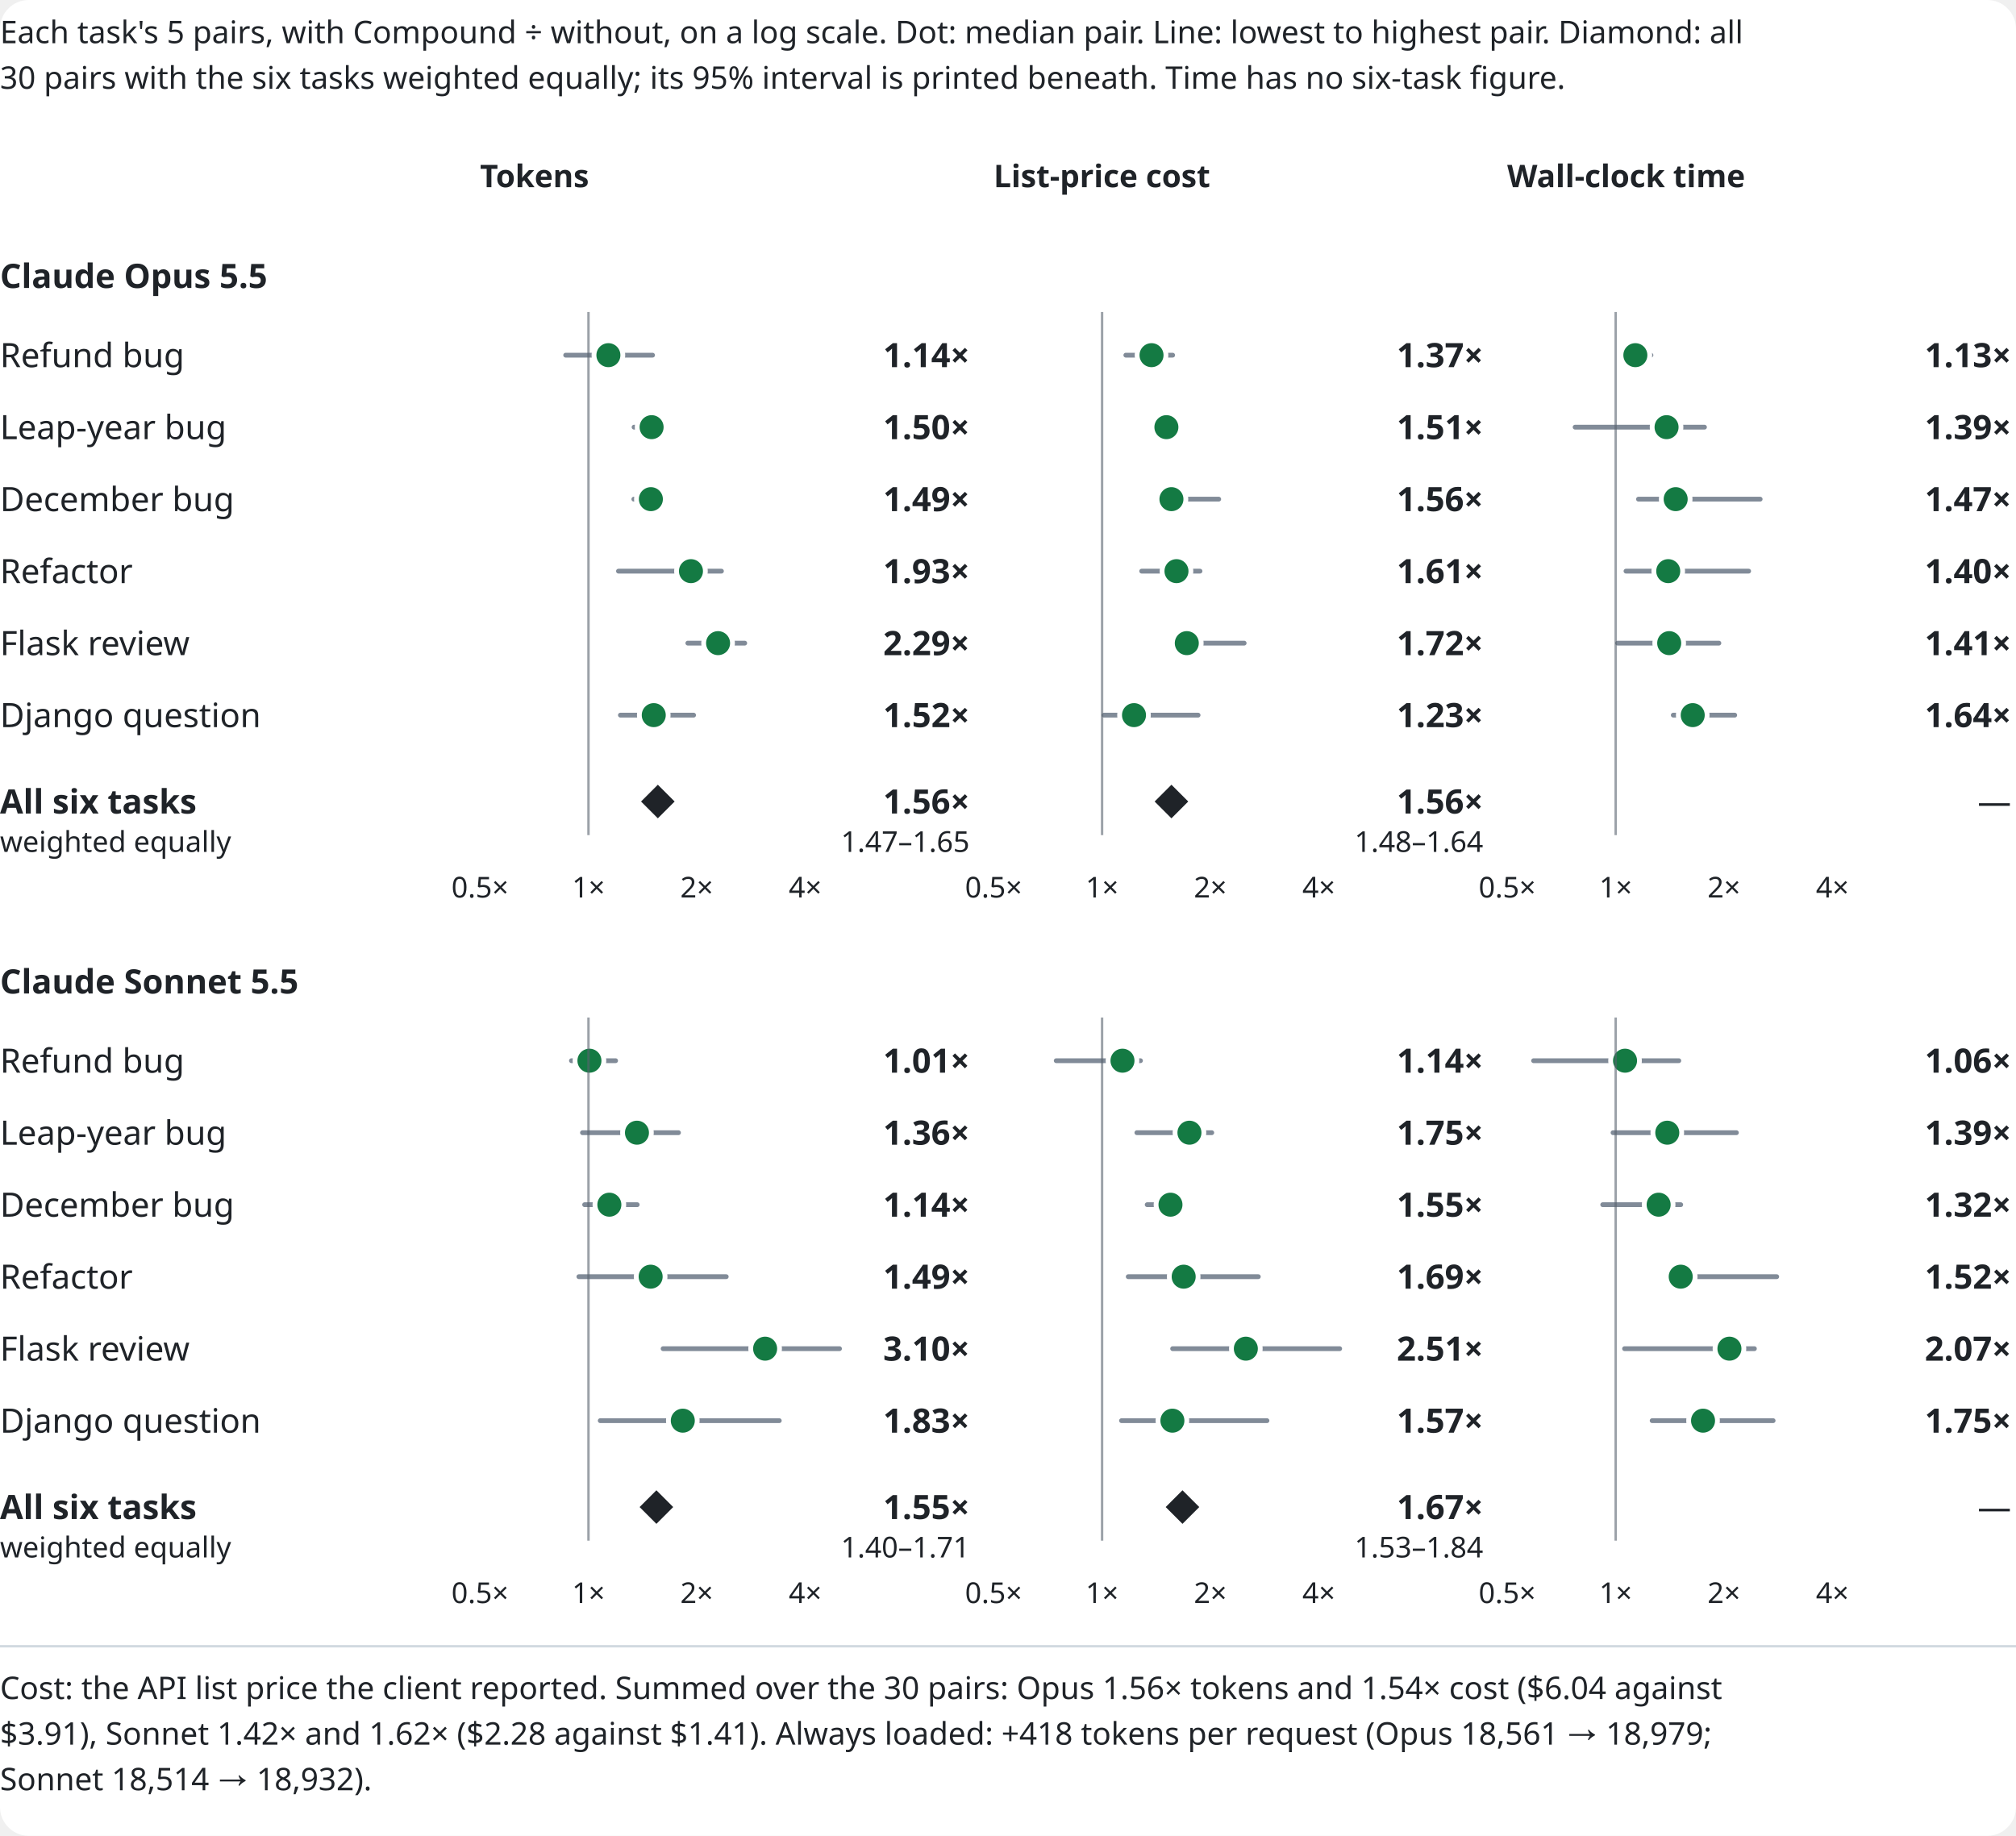
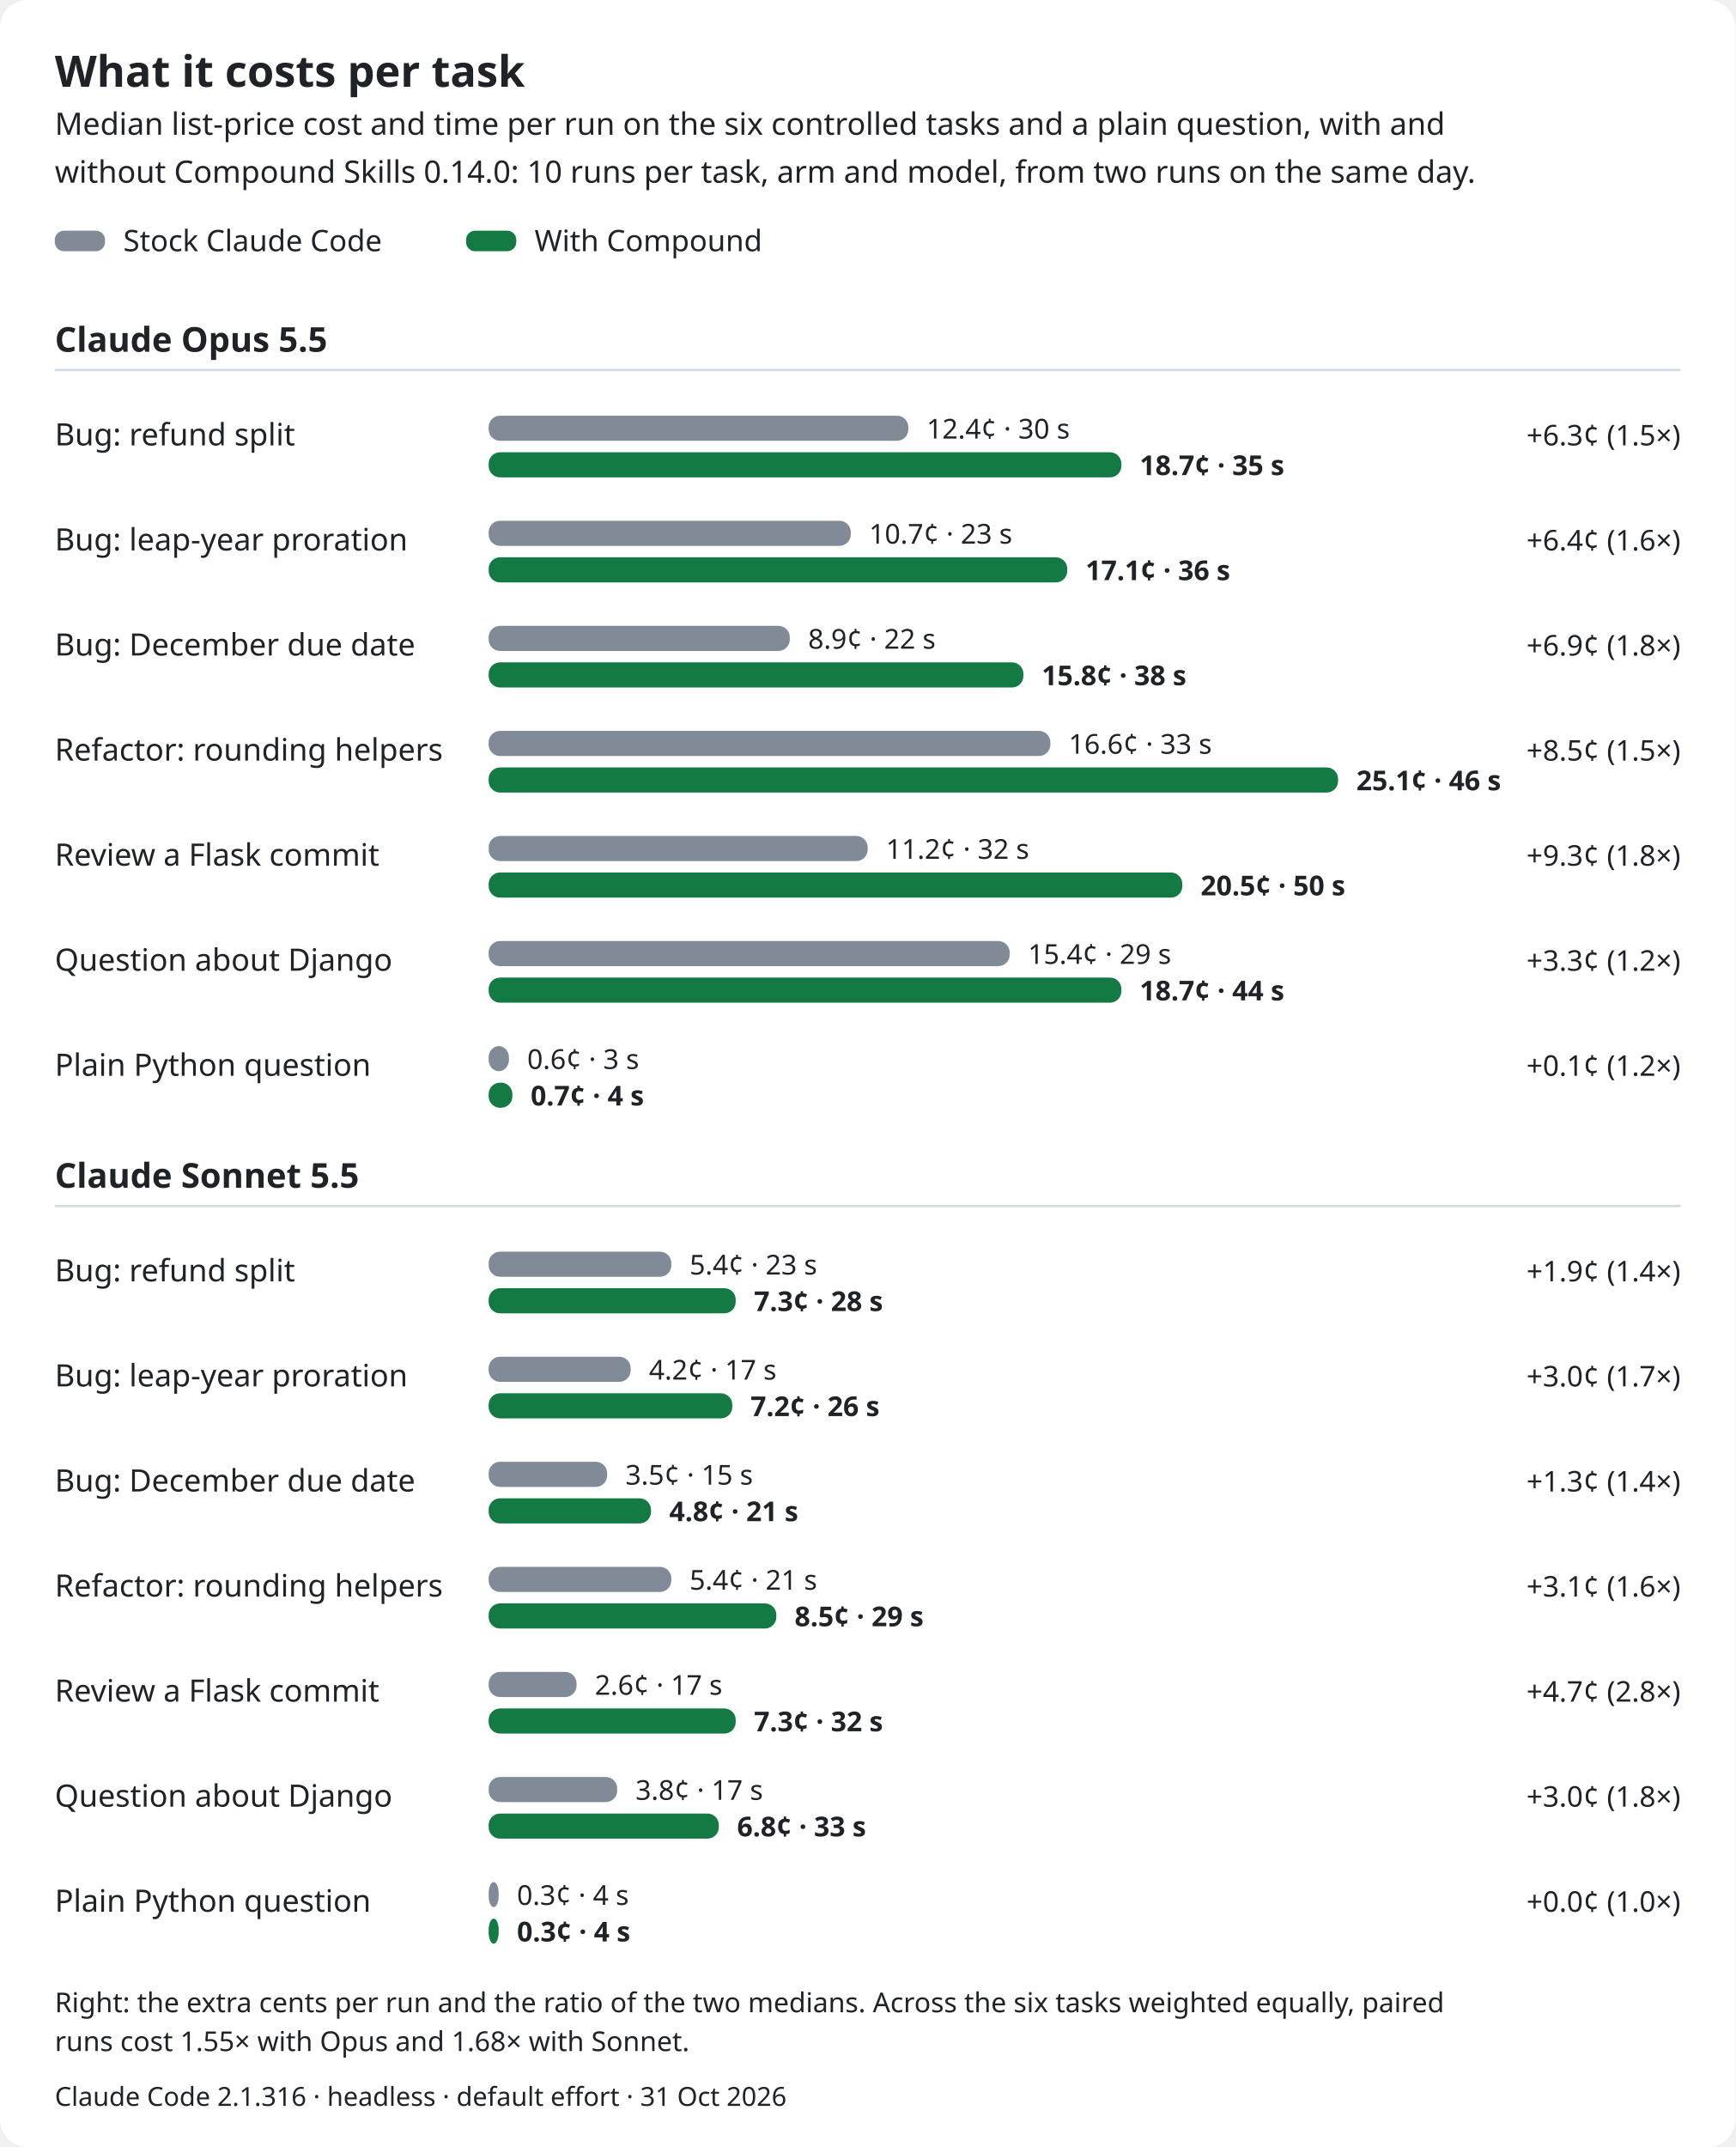
- <svg xmlns="http://www.w3.org/2000/svg" width="840" height="765" viewBox="0 0 840 765" role="img" aria-labelledby="title desc">
+ <svg xmlns="http://www.w3.org/2000/svg" width="760" height="940" viewBox="0 0 760 940" role="img" aria-labelledby="title desc">
  <style>text{font-family:-apple-system,BlinkMacSystemFont,'Segoe UI','Noto Sans',Helvetica,Arial,sans-serif;fill:#1f2328;font-variant-numeric:tabular-nums}.mono{font-family:ui-monospace,SFMono-Regular,'SF Mono',Menlo,Consolas,'Liberation Mono',monospace}</style>
-   <rect width="840" height="765" rx="12" fill="#ffffff" />
-   <text x="0.0" y="18.0" font-size="13" fill="#59636e">Each task's 5 pairs, with Compound ÷ without, on a log scale. Dot: median pair. Line: lowest to highest pair. Diamond: all</text>
-   <text x="0.0" y="37.0" font-size="13" fill="#59636e">30 pairs with the six tasks weighted equally; its 95% interval is printed beneath. Time has no six-task figure.</text>
-   <text x="200.0" y="78.0" font-size="13" font-weight="600">Tokens</text>
-   <text x="414.0" y="78.0" font-size="13" font-weight="600">List-price cost</text>
-   <text x="628.0" y="78.0" font-size="13" font-weight="600">Wall-clock time</text>
-   <text x="0.0" y="120.0" font-size="14" font-weight="600">Claude Opus 5.5</text>
-   <text x="0.0" y="153.0" font-size="14">Refund bug</text>
-   <line x1="235.7" y1="148.0" x2="271.9" y2="148.0" stroke="#818b98" stroke-width="2" stroke-linecap="round" />
-   <circle cx="253.5" cy="148.0" r="6" fill="#147a43" stroke="#ffffff" stroke-width="2" />
-   <text x="404.0" y="153.0" font-size="14" font-weight="600" text-anchor="end">1.14×</text>
-   <line x1="469.1" y1="148.0" x2="488.6" y2="148.0" stroke="#818b98" stroke-width="2" stroke-linecap="round" />
-   <circle cx="479.8" cy="148.0" r="6" fill="#147a43" stroke="#ffffff" stroke-width="2" />
-   <text x="618.0" y="153.0" font-size="14" font-weight="600" text-anchor="end">1.37×</text>
-   <line x1="676.6" y1="148.0" x2="687.9" y2="148.0" stroke="#818b98" stroke-width="2" stroke-linecap="round" />
-   <circle cx="681.4" cy="148.0" r="6" fill="#147a43" stroke="#ffffff" stroke-width="2" />
-   <text x="838.0" y="153.0" font-size="14" font-weight="600" text-anchor="end">1.13×</text>
-   <text x="0.0" y="183.0" font-size="14">Leap-year bug</text>
-   <line x1="264.2" y1="178.0" x2="273.8" y2="178.0" stroke="#818b98" stroke-width="2" stroke-linecap="round" />
-   <circle cx="271.5" cy="178.0" r="6" fill="#147a43" stroke="#ffffff" stroke-width="2" />
-   <text x="404.0" y="183.0" font-size="14" font-weight="600" text-anchor="end">1.50×</text>
-   <line x1="481.3" y1="178.0" x2="491.0" y2="178.0" stroke="#818b98" stroke-width="2" stroke-linecap="round" />
-   <circle cx="486.0" cy="178.0" r="6" fill="#147a43" stroke="#ffffff" stroke-width="2" />
-   <text x="618.0" y="183.0" font-size="14" font-weight="600" text-anchor="end">1.51×</text>
-   <line x1="656.3" y1="178.0" x2="710.2" y2="178.0" stroke="#818b98" stroke-width="2" stroke-linecap="round" />
-   <circle cx="694.4" cy="178.0" r="6" fill="#147a43" stroke="#ffffff" stroke-width="2" />
-   <text x="838.0" y="183.0" font-size="14" font-weight="600" text-anchor="end">1.39×</text>
-   <text x="0.0" y="213.0" font-size="14">December bug</text>
-   <line x1="264.1" y1="208.0" x2="274.5" y2="208.0" stroke="#818b98" stroke-width="2" stroke-linecap="round" />
-   <circle cx="271.2" cy="208.0" r="6" fill="#147a43" stroke="#ffffff" stroke-width="2" />
-   <text x="404.0" y="213.0" font-size="14" font-weight="600" text-anchor="end">1.49×</text>
-   <line x1="485.3" y1="208.0" x2="507.8" y2="208.0" stroke="#818b98" stroke-width="2" stroke-linecap="round" />
-   <circle cx="488.1" cy="208.0" r="6" fill="#147a43" stroke="#ffffff" stroke-width="2" />
-   <text x="618.0" y="213.0" font-size="14" font-weight="600" text-anchor="end">1.56×</text>
-   <line x1="682.7" y1="208.0" x2="733.4" y2="208.0" stroke="#818b98" stroke-width="2" stroke-linecap="round" />
-   <circle cx="698.2" cy="208.0" r="6" fill="#147a43" stroke="#ffffff" stroke-width="2" />
-   <text x="838.0" y="213.0" font-size="14" font-weight="600" text-anchor="end">1.47×</text>
-   <text x="0.0" y="243.0" font-size="14">Refactor</text>
-   <line x1="257.7" y1="238.0" x2="300.6" y2="238.0" stroke="#818b98" stroke-width="2" stroke-linecap="round" />
-   <circle cx="287.9" cy="238.0" r="6" fill="#147a43" stroke="#ffffff" stroke-width="2" />
-   <text x="404.0" y="243.0" font-size="14" font-weight="600" text-anchor="end">1.93×</text>
-   <line x1="475.7" y1="238.0" x2="500.0" y2="238.0" stroke="#818b98" stroke-width="2" stroke-linecap="round" />
-   <circle cx="490.2" cy="238.0" r="6" fill="#147a43" stroke="#ffffff" stroke-width="2" />
-   <text x="618.0" y="243.0" font-size="14" font-weight="600" text-anchor="end">1.61×</text>
-   <line x1="677.5" y1="238.0" x2="728.6" y2="238.0" stroke="#818b98" stroke-width="2" stroke-linecap="round" />
-   <circle cx="695.1" cy="238.0" r="6" fill="#147a43" stroke="#ffffff" stroke-width="2" />
-   <text x="838.0" y="243.0" font-size="14" font-weight="600" text-anchor="end">1.40×</text>
-   <text x="0.0" y="273.0" font-size="14">Flask review</text>
-   <line x1="286.6" y1="268.0" x2="310.3" y2="268.0" stroke="#818b98" stroke-width="2" stroke-linecap="round" />
-   <circle cx="299.2" cy="268.0" r="6" fill="#147a43" stroke="#ffffff" stroke-width="2" />
-   <text x="404.0" y="273.0" font-size="14" font-weight="600" text-anchor="end">2.29×</text>
-   <line x1="493.6" y1="268.0" x2="518.4" y2="268.0" stroke="#818b98" stroke-width="2" stroke-linecap="round" />
-   <circle cx="494.5" cy="268.0" r="6" fill="#147a43" stroke="#ffffff" stroke-width="2" />
-   <text x="618.0" y="273.0" font-size="14" font-weight="600" text-anchor="end">1.72×</text>
-   <line x1="674.0" y1="268.0" x2="716.2" y2="268.0" stroke="#818b98" stroke-width="2" stroke-linecap="round" />
-   <circle cx="695.5" cy="268.0" r="6" fill="#147a43" stroke="#ffffff" stroke-width="2" />
-   <text x="838.0" y="273.0" font-size="14" font-weight="600" text-anchor="end">1.41×</text>
-   <text x="0.0" y="303.0" font-size="14">Django question</text>
-   <line x1="258.5" y1="298.0" x2="289.0" y2="298.0" stroke="#818b98" stroke-width="2" stroke-linecap="round" />
-   <circle cx="272.4" cy="298.0" r="6" fill="#147a43" stroke="#ffffff" stroke-width="2" />
-   <text x="404.0" y="303.0" font-size="14" font-weight="600" text-anchor="end">1.52×</text>
-   <line x1="460.0" y1="298.0" x2="499.2" y2="298.0" stroke="#818b98" stroke-width="2" stroke-linecap="round" />
-   <circle cx="472.5" cy="298.0" r="6" fill="#147a43" stroke="#ffffff" stroke-width="2" />
-   <text x="618.0" y="303.0" font-size="14" font-weight="600" text-anchor="end">1.23×</text>
-   <line x1="697.2" y1="298.0" x2="722.8" y2="298.0" stroke="#818b98" stroke-width="2" stroke-linecap="round" />
-   <circle cx="705.3" cy="298.0" r="6" fill="#147a43" stroke="#ffffff" stroke-width="2" />
-   <text x="838.0" y="303.0" font-size="14" font-weight="600" text-anchor="end">1.64×</text>
-   <text x="0.0" y="339.0" font-size="14" font-weight="600">All six tasks</text>
-   <text x="0.0" y="355.0" font-size="12" fill="#59636e">weighted equally</text>
-   <path d="M274.1,327.0 L281.1,334.0 L274.1,341.0 L267.1,334.0 Z" fill="#1f2328" />
-   <text x="404.0" y="339.0" font-size="14" font-weight="600" text-anchor="end">1.56×</text>
-   <text x="404.0" y="355.0" font-size="12" text-anchor="end" fill="#59636e">1.47–1.65</text>
-   <path d="M488.1,327.0 L495.1,334.0 L488.1,341.0 L481.1,334.0 Z" fill="#1f2328" />
-   <text x="618.0" y="339.0" font-size="14" font-weight="600" text-anchor="end">1.56×</text>
-   <text x="618.0" y="355.0" font-size="12" text-anchor="end" fill="#59636e">1.48–1.64</text>
-   <text x="838.0" y="339.0" font-size="14" text-anchor="end" fill="#59636e">—</text>
-   <line x1="245.2" y1="130.0" x2="245.2" y2="348.0" stroke="#59636e" stroke-width="1" stroke-opacity="0.6" />
-   <text x="200.0" y="374.0" font-size="12" text-anchor="middle" fill="#59636e">0.5×</text>
-   <text x="245.2" y="374.0" font-size="12" text-anchor="middle" fill="#59636e">1×</text>
-   <text x="290.3" y="374.0" font-size="12" text-anchor="middle" fill="#59636e">2×</text>
-   <text x="335.5" y="374.0" font-size="12" text-anchor="middle" fill="#59636e">4×</text>
-   <line x1="459.2" y1="130.0" x2="459.2" y2="348.0" stroke="#59636e" stroke-width="1" stroke-opacity="0.6" />
-   <text x="414.0" y="374.0" font-size="12" text-anchor="middle" fill="#59636e">0.5×</text>
-   <text x="459.2" y="374.0" font-size="12" text-anchor="middle" fill="#59636e">1×</text>
-   <text x="504.3" y="374.0" font-size="12" text-anchor="middle" fill="#59636e">2×</text>
-   <text x="549.5" y="374.0" font-size="12" text-anchor="middle" fill="#59636e">4×</text>
-   <line x1="673.2" y1="130.0" x2="673.2" y2="348.0" stroke="#59636e" stroke-width="1" stroke-opacity="0.6" />
-   <text x="628.0" y="374.0" font-size="12" text-anchor="middle" fill="#59636e">0.5×</text>
-   <text x="673.2" y="374.0" font-size="12" text-anchor="middle" fill="#59636e">1×</text>
-   <text x="718.3" y="374.0" font-size="12" text-anchor="middle" fill="#59636e">2×</text>
-   <text x="763.5" y="374.0" font-size="12" text-anchor="middle" fill="#59636e">4×</text>
-   <text x="0.0" y="414.0" font-size="14" font-weight="600">Claude Sonnet 5.5</text>
-   <text x="0.0" y="447.0" font-size="14">Refund bug</text>
-   <line x1="238.1" y1="442.0" x2="256.5" y2="442.0" stroke="#818b98" stroke-width="2" stroke-linecap="round" />
-   <circle cx="245.6" cy="442.0" r="6" fill="#147a43" stroke="#ffffff" stroke-width="2" />
-   <text x="404.0" y="447.0" font-size="14" font-weight="600" text-anchor="end">1.01×</text>
-   <line x1="440.1" y1="442.0" x2="475.2" y2="442.0" stroke="#818b98" stroke-width="2" stroke-linecap="round" />
-   <circle cx="467.7" cy="442.0" r="6" fill="#147a43" stroke="#ffffff" stroke-width="2" />
-   <text x="618.0" y="447.0" font-size="14" font-weight="600" text-anchor="end">1.14×</text>
-   <line x1="639.0" y1="442.0" x2="699.5" y2="442.0" stroke="#818b98" stroke-width="2" stroke-linecap="round" />
-   <circle cx="677.1" cy="442.0" r="6" fill="#147a43" stroke="#ffffff" stroke-width="2" />
-   <text x="838.0" y="447.0" font-size="14" font-weight="600" text-anchor="end">1.06×</text>
-   <text x="0.0" y="477.0" font-size="14">Leap-year bug</text>
-   <line x1="242.7" y1="472.0" x2="282.7" y2="472.0" stroke="#818b98" stroke-width="2" stroke-linecap="round" />
-   <circle cx="265.4" cy="472.0" r="6" fill="#147a43" stroke="#ffffff" stroke-width="2" />
-   <text x="404.0" y="477.0" font-size="14" font-weight="600" text-anchor="end">1.36×</text>
-   <line x1="473.7" y1="472.0" x2="504.9" y2="472.0" stroke="#818b98" stroke-width="2" stroke-linecap="round" />
-   <circle cx="495.6" cy="472.0" r="6" fill="#147a43" stroke="#ffffff" stroke-width="2" />
-   <text x="618.0" y="477.0" font-size="14" font-weight="600" text-anchor="end">1.75×</text>
-   <line x1="672.1" y1="472.0" x2="723.5" y2="472.0" stroke="#818b98" stroke-width="2" stroke-linecap="round" />
-   <circle cx="694.7" cy="472.0" r="6" fill="#147a43" stroke="#ffffff" stroke-width="2" />
-   <text x="838.0" y="477.0" font-size="14" font-weight="600" text-anchor="end">1.39×</text>
-   <text x="0.0" y="507.0" font-size="14">December bug</text>
-   <line x1="243.6" y1="502.0" x2="265.5" y2="502.0" stroke="#818b98" stroke-width="2" stroke-linecap="round" />
-   <circle cx="253.9" cy="502.0" r="6" fill="#147a43" stroke="#ffffff" stroke-width="2" />
-   <text x="404.0" y="507.0" font-size="14" font-weight="600" text-anchor="end">1.14×</text>
-   <line x1="478.0" y1="502.0" x2="493.4" y2="502.0" stroke="#818b98" stroke-width="2" stroke-linecap="round" />
-   <circle cx="487.7" cy="502.0" r="6" fill="#147a43" stroke="#ffffff" stroke-width="2" />
-   <text x="618.0" y="507.0" font-size="14" font-weight="600" text-anchor="end">1.55×</text>
-   <line x1="667.8" y1="502.0" x2="700.3" y2="502.0" stroke="#818b98" stroke-width="2" stroke-linecap="round" />
-   <circle cx="691.1" cy="502.0" r="6" fill="#147a43" stroke="#ffffff" stroke-width="2" />
-   <text x="838.0" y="507.0" font-size="14" font-weight="600" text-anchor="end">1.32×</text>
-   <text x="0.0" y="537.0" font-size="14">Refactor</text>
-   <line x1="241.2" y1="532.0" x2="302.6" y2="532.0" stroke="#818b98" stroke-width="2" stroke-linecap="round" />
-   <circle cx="271.1" cy="532.0" r="6" fill="#147a43" stroke="#ffffff" stroke-width="2" />
-   <text x="404.0" y="537.0" font-size="14" font-weight="600" text-anchor="end">1.49×</text>
-   <line x1="470.1" y1="532.0" x2="524.3" y2="532.0" stroke="#818b98" stroke-width="2" stroke-linecap="round" />
-   <circle cx="493.2" cy="532.0" r="6" fill="#147a43" stroke="#ffffff" stroke-width="2" />
-   <text x="618.0" y="537.0" font-size="14" font-weight="600" text-anchor="end">1.69×</text>
-   <line x1="695.2" y1="532.0" x2="740.3" y2="532.0" stroke="#818b98" stroke-width="2" stroke-linecap="round" />
-   <circle cx="700.3" cy="532.0" r="6" fill="#147a43" stroke="#ffffff" stroke-width="2" />
-   <text x="838.0" y="537.0" font-size="14" font-weight="600" text-anchor="end">1.52×</text>
-   <text x="0.0" y="567.0" font-size="14">Flask review</text>
-   <line x1="276.3" y1="562.0" x2="349.8" y2="562.0" stroke="#818b98" stroke-width="2" stroke-linecap="round" />
-   <circle cx="318.8" cy="562.0" r="6" fill="#147a43" stroke="#ffffff" stroke-width="2" />
-   <text x="404.0" y="567.0" font-size="14" font-weight="600" text-anchor="end">3.10×</text>
-   <line x1="488.6" y1="562.0" x2="558.2" y2="562.0" stroke="#818b98" stroke-width="2" stroke-linecap="round" />
-   <circle cx="519.1" cy="562.0" r="6" fill="#147a43" stroke="#ffffff" stroke-width="2" />
-   <text x="618.0" y="567.0" font-size="14" font-weight="600" text-anchor="end">2.51×</text>
-   <line x1="676.9" y1="562.0" x2="731.0" y2="562.0" stroke="#818b98" stroke-width="2" stroke-linecap="round" />
-   <circle cx="720.6" cy="562.0" r="6" fill="#147a43" stroke="#ffffff" stroke-width="2" />
-   <text x="838.0" y="567.0" font-size="14" font-weight="600" text-anchor="end">2.07×</text>
-   <text x="0.0" y="597.0" font-size="14">Django question</text>
-   <line x1="250.1" y1="592.0" x2="324.7" y2="592.0" stroke="#818b98" stroke-width="2" stroke-linecap="round" />
-   <circle cx="284.5" cy="592.0" r="6" fill="#147a43" stroke="#ffffff" stroke-width="2" />
-   <text x="404.0" y="597.0" font-size="14" font-weight="600" text-anchor="end">1.83×</text>
-   <line x1="467.3" y1="592.0" x2="527.9" y2="592.0" stroke="#818b98" stroke-width="2" stroke-linecap="round" />
-   <circle cx="488.5" cy="592.0" r="6" fill="#147a43" stroke="#ffffff" stroke-width="2" />
-   <text x="618.0" y="597.0" font-size="14" font-weight="600" text-anchor="end">1.57×</text>
-   <line x1="688.4" y1="592.0" x2="738.8" y2="592.0" stroke="#818b98" stroke-width="2" stroke-linecap="round" />
-   <circle cx="709.6" cy="592.0" r="6" fill="#147a43" stroke="#ffffff" stroke-width="2" />
-   <text x="838.0" y="597.0" font-size="14" font-weight="600" text-anchor="end">1.75×</text>
-   <text x="0.0" y="633.0" font-size="14" font-weight="600">All six tasks</text>
-   <text x="0.0" y="649.0" font-size="12" fill="#59636e">weighted equally</text>
-   <path d="M273.5,621.0 L280.5,628.0 L273.5,635.0 L266.5,628.0 Z" fill="#1f2328" />
-   <text x="404.0" y="633.0" font-size="14" font-weight="600" text-anchor="end">1.55×</text>
-   <text x="404.0" y="649.0" font-size="12" text-anchor="end" fill="#59636e">1.40–1.71</text>
-   <path d="M492.7,621.0 L499.7,628.0 L492.7,635.0 L485.7,628.0 Z" fill="#1f2328" />
-   <text x="618.0" y="633.0" font-size="14" font-weight="600" text-anchor="end">1.67×</text>
-   <text x="618.0" y="649.0" font-size="12" text-anchor="end" fill="#59636e">1.53–1.84</text>
-   <text x="838.0" y="633.0" font-size="14" text-anchor="end" fill="#59636e">—</text>
-   <line x1="245.2" y1="424.0" x2="245.2" y2="642.0" stroke="#59636e" stroke-width="1" stroke-opacity="0.6" />
-   <text x="200.0" y="668.0" font-size="12" text-anchor="middle" fill="#59636e">0.5×</text>
-   <text x="245.2" y="668.0" font-size="12" text-anchor="middle" fill="#59636e">1×</text>
-   <text x="290.3" y="668.0" font-size="12" text-anchor="middle" fill="#59636e">2×</text>
-   <text x="335.5" y="668.0" font-size="12" text-anchor="middle" fill="#59636e">4×</text>
-   <line x1="459.2" y1="424.0" x2="459.2" y2="642.0" stroke="#59636e" stroke-width="1" stroke-opacity="0.6" />
-   <text x="414.0" y="668.0" font-size="12" text-anchor="middle" fill="#59636e">0.5×</text>
-   <text x="459.2" y="668.0" font-size="12" text-anchor="middle" fill="#59636e">1×</text>
-   <text x="504.3" y="668.0" font-size="12" text-anchor="middle" fill="#59636e">2×</text>
-   <text x="549.5" y="668.0" font-size="12" text-anchor="middle" fill="#59636e">4×</text>
-   <line x1="673.2" y1="424.0" x2="673.2" y2="642.0" stroke="#59636e" stroke-width="1" stroke-opacity="0.6" />
-   <text x="628.0" y="668.0" font-size="12" text-anchor="middle" fill="#59636e">0.5×</text>
-   <text x="673.2" y="668.0" font-size="12" text-anchor="middle" fill="#59636e">1×</text>
-   <text x="718.3" y="668.0" font-size="12" text-anchor="middle" fill="#59636e">2×</text>
-   <text x="763.5" y="668.0" font-size="12" text-anchor="middle" fill="#59636e">4×</text>
-   <line x1="0.0" y1="686.0" x2="840.0" y2="686.0" stroke="#d1d9e0" stroke-width="1" />
-   <text x="0.0" y="708.0" font-size="13" fill="#59636e">Cost: the API list price the client reported. Summed over the 30 pairs: Opus 1.56× tokens and 1.54× cost ($6.04 against</text>
-   <text x="0.0" y="727.0" font-size="13" fill="#59636e">$3.91), Sonnet 1.42× and 1.62× ($2.28 against $1.41). Always loaded: +418 tokens per request (Opus 18,561 → 18,979;</text>
-   <text x="0.0" y="746.0" font-size="13" fill="#59636e">Sonnet 18,514 → 18,932).</text>
+   <rect width="760" height="940" rx="12" fill="#ffffff" />
+   <text x="24.0" y="38.0" font-size="19" font-weight="600">What it costs per task</text>
+   <text x="24.0" y="59.0" font-size="13.5" fill="#59636e">Median list-price cost and time per run on the six controlled tasks and a plain question, with and</text>
+   <text x="24.0" y="80.0" font-size="13.5" fill="#59636e">without Compound Skills 0.14.0: 10 runs per task, arm and model, from two runs on the same day.</text>
+   <rect x="24.0" y="101.0" width="22.0" height="9.0" rx="4" fill="#818b98" />
+   <text x="54.0" y="110.0" font-size="13" fill="#59636e">Stock Claude Code</text>
+   <rect x="204.1" y="101.0" width="22.0" height="9.0" rx="4" fill="#147a43" />
+   <text x="234.1" y="110.0" font-size="13" fill="#59636e">With Compound</text>
+   <text x="24.0" y="154.0" font-size="15" font-weight="600">Claude Opus 5.5</text>
+   <line x1="24.0" y1="162.0" x2="736.0" y2="162.0" stroke="#d1d9e0" stroke-width="1" />
+   <text x="24.0" y="195.0" font-size="13.5">Bug: refund split</text>
+   <rect x="214.0" y="182.0" width="183.8" height="11.0" rx="5" fill="#818b98" />
+   <text x="405.8" y="192.0" font-size="12" fill="#59636e">12.4¢ · 30 s</text>
+   <rect x="214.0" y="198.0" width="277.1" height="11.0" rx="5" fill="#147a43" />
+   <text x="499.1" y="208.0" font-size="12" font-weight="600" fill="#147a43">18.7¢ · 35 s</text>
+   <text x="736.0" y="195.0" font-size="12.5" text-anchor="end" fill="#59636e">+6.3¢ (1.5×)</text>
+   <text x="24.0" y="241.0" font-size="13.5">Bug: leap-year proration</text>
+   <rect x="214.0" y="228.0" width="158.6" height="11.0" rx="5" fill="#818b98" />
+   <text x="380.6" y="238.0" font-size="12" fill="#59636e">10.7¢ · 23 s</text>
+   <rect x="214.0" y="244.0" width="253.4" height="11.0" rx="5" fill="#147a43" />
+   <text x="475.4" y="254.0" font-size="12" font-weight="600" fill="#147a43">17.1¢ · 36 s</text>
+   <text x="736.0" y="241.0" font-size="12.5" text-anchor="end" fill="#59636e">+6.4¢ (1.6×)</text>
+   <text x="24.0" y="287.0" font-size="13.5">Bug: December due date</text>
+   <rect x="214.0" y="274.0" width="131.9" height="11.0" rx="5" fill="#818b98" />
+   <text x="353.9" y="284.0" font-size="12" fill="#59636e">8.9¢ · 22 s</text>
+   <rect x="214.0" y="290.0" width="234.2" height="11.0" rx="5" fill="#147a43" />
+   <text x="456.2" y="300.0" font-size="12" font-weight="600" fill="#147a43">15.8¢ · 38 s</text>
+   <text x="736.0" y="287.0" font-size="12.5" text-anchor="end" fill="#59636e">+6.9¢ (1.8×)</text>
+   <text x="24.0" y="333.0" font-size="13.5">Refactor: rounding helpers</text>
+   <rect x="214.0" y="320.0" width="246.0" height="11.0" rx="5" fill="#818b98" />
+   <text x="468.0" y="330.0" font-size="12" fill="#59636e">16.6¢ · 33 s</text>
+   <rect x="214.0" y="336.0" width="372.0" height="11.0" rx="5" fill="#147a43" />
+   <text x="594.0" y="346.0" font-size="12" font-weight="600" fill="#147a43">25.1¢ · 46 s</text>
+   <text x="736.0" y="333.0" font-size="12.5" text-anchor="end" fill="#59636e">+8.5¢ (1.5×)</text>
+   <text x="24.0" y="379.0" font-size="13.5">Review a Flask commit</text>
+   <rect x="214.0" y="366.0" width="166.0" height="11.0" rx="5" fill="#818b98" />
+   <text x="388.0" y="376.0" font-size="12" fill="#59636e">11.2¢ · 32 s</text>
+   <rect x="214.0" y="382.0" width="303.8" height="11.0" rx="5" fill="#147a43" />
+   <text x="525.8" y="392.0" font-size="12" font-weight="600" fill="#147a43">20.5¢ · 50 s</text>
+   <text x="736.0" y="379.0" font-size="12.5" text-anchor="end" fill="#59636e">+9.3¢ (1.8×)</text>
+   <text x="24.0" y="425.0" font-size="13.5">Question about Django</text>
+   <rect x="214.0" y="412.0" width="228.2" height="11.0" rx="5" fill="#818b98" />
+   <text x="450.2" y="422.0" font-size="12" fill="#59636e">15.4¢ · 29 s</text>
+   <rect x="214.0" y="428.0" width="277.1" height="11.0" rx="5" fill="#147a43" />
+   <text x="499.1" y="438.0" font-size="12" font-weight="600" fill="#147a43">18.7¢ · 44 s</text>
+   <text x="736.0" y="425.0" font-size="12.5" text-anchor="end" fill="#59636e">+3.3¢ (1.2×)</text>
+   <text x="24.0" y="471.0" font-size="13.5">Plain Python question</text>
+   <rect x="214.0" y="458.0" width="8.9" height="11.0" rx="5" fill="#818b98" />
+   <text x="230.9" y="468.0" font-size="12" fill="#59636e">0.6¢ · 3 s</text>
+   <rect x="214.0" y="474.0" width="10.4" height="11.0" rx="5" fill="#147a43" />
+   <text x="232.4" y="484.0" font-size="12" font-weight="600" fill="#147a43">0.7¢ · 4 s</text>
+   <text x="736.0" y="471.0" font-size="12.5" text-anchor="end" fill="#59636e">+0.1¢ (1.2×)</text>
+   <text x="24.0" y="520.0" font-size="15" font-weight="600">Claude Sonnet 5.5</text>
+   <line x1="24.0" y1="528.0" x2="736.0" y2="528.0" stroke="#d1d9e0" stroke-width="1" />
+   <text x="24.0" y="561.0" font-size="13.5">Bug: refund split</text>
+   <rect x="214.0" y="548.0" width="80.0" height="11.0" rx="5" fill="#818b98" />
+   <text x="302.0" y="558.0" font-size="12" fill="#59636e">5.4¢ · 23 s</text>
+   <rect x="214.0" y="564.0" width="108.2" height="11.0" rx="5" fill="#147a43" />
+   <text x="330.2" y="574.0" font-size="12" font-weight="600" fill="#147a43">7.3¢ · 28 s</text>
+   <text x="736.0" y="561.0" font-size="12.5" text-anchor="end" fill="#59636e">+1.9¢ (1.4×)</text>
+   <text x="24.0" y="607.0" font-size="13.5">Bug: leap-year proration</text>
+   <rect x="214.0" y="594.0" width="62.2" height="11.0" rx="5" fill="#818b98" />
+   <text x="284.2" y="604.0" font-size="12" fill="#59636e">4.2¢ · 17 s</text>
+   <rect x="214.0" y="610.0" width="106.7" height="11.0" rx="5" fill="#147a43" />
+   <text x="328.7" y="620.0" font-size="12" font-weight="600" fill="#147a43">7.2¢ · 26 s</text>
+   <text x="736.0" y="607.0" font-size="12.5" text-anchor="end" fill="#59636e">+3.0¢ (1.7×)</text>
+   <text x="24.0" y="653.0" font-size="13.5">Bug: December due date</text>
+   <rect x="214.0" y="640.0" width="51.9" height="11.0" rx="5" fill="#818b98" />
+   <text x="273.9" y="650.0" font-size="12" fill="#59636e">3.5¢ · 15 s</text>
+   <rect x="214.0" y="656.0" width="71.1" height="11.0" rx="5" fill="#147a43" />
+   <text x="293.1" y="666.0" font-size="12" font-weight="600" fill="#147a43">4.8¢ · 21 s</text>
+   <text x="736.0" y="653.0" font-size="12.5" text-anchor="end" fill="#59636e">+1.3¢ (1.4×)</text>
+   <text x="24.0" y="699.0" font-size="13.5">Refactor: rounding helpers</text>
+   <rect x="214.0" y="686.0" width="80.0" height="11.0" rx="5" fill="#818b98" />
+   <text x="302.0" y="696.0" font-size="12" fill="#59636e">5.4¢ · 21 s</text>
+   <rect x="214.0" y="702.0" width="126.0" height="11.0" rx="5" fill="#147a43" />
+   <text x="348.0" y="712.0" font-size="12" font-weight="600" fill="#147a43">8.5¢ · 29 s</text>
+   <text x="736.0" y="699.0" font-size="12.5" text-anchor="end" fill="#59636e">+3.1¢ (1.6×)</text>
+   <text x="24.0" y="745.0" font-size="13.5">Review a Flask commit</text>
+   <rect x="214.0" y="732.0" width="38.5" height="11.0" rx="5" fill="#818b98" />
+   <text x="260.5" y="742.0" font-size="12" fill="#59636e">2.6¢ · 17 s</text>
+   <rect x="214.0" y="748.0" width="108.2" height="11.0" rx="5" fill="#147a43" />
+   <text x="330.2" y="758.0" font-size="12" font-weight="600" fill="#147a43">7.3¢ · 32 s</text>
+   <text x="736.0" y="745.0" font-size="12.5" text-anchor="end" fill="#59636e">+4.7¢ (2.8×)</text>
+   <text x="24.0" y="791.0" font-size="13.5">Question about Django</text>
+   <rect x="214.0" y="778.0" width="56.3" height="11.0" rx="5" fill="#818b98" />
+   <text x="278.3" y="788.0" font-size="12" fill="#59636e">3.8¢ · 17 s</text>
+   <rect x="214.0" y="794.0" width="100.8" height="11.0" rx="5" fill="#147a43" />
+   <text x="322.8" y="804.0" font-size="12" font-weight="600" fill="#147a43">6.8¢ · 33 s</text>
+   <text x="736.0" y="791.0" font-size="12.5" text-anchor="end" fill="#59636e">+3.0¢ (1.8×)</text>
+   <text x="24.0" y="837.0" font-size="13.5">Plain Python question</text>
+   <rect x="214.0" y="824.0" width="4.4" height="11.0" rx="5" fill="#818b98" />
+   <text x="226.4" y="834.0" font-size="12" fill="#59636e">0.3¢ · 4 s</text>
+   <rect x="214.0" y="840.0" width="4.4" height="11.0" rx="5" fill="#147a43" />
+   <text x="226.4" y="850.0" font-size="12" font-weight="600" fill="#147a43">0.3¢ · 4 s</text>
+   <text x="736.0" y="837.0" font-size="12.5" text-anchor="end" fill="#59636e">+0.0¢ (1.0×)</text>
+   <text x="24.0" y="881.0" font-size="12" fill="#59636e">Right: the extra cents per run and the ratio of the two medians. Across the six tasks weighted equally, paired</text>
+   <text x="24.0" y="898.0" font-size="12" fill="#59636e">runs cost 1.55× with Opus and 1.68× with Sonnet.</text>
+   <text x="24.0" y="922.0" font-size="11.5" fill="#59636e">Claude Code 2.1.316 · headless · default effort · 31 Oct 2026</text>
</svg>
